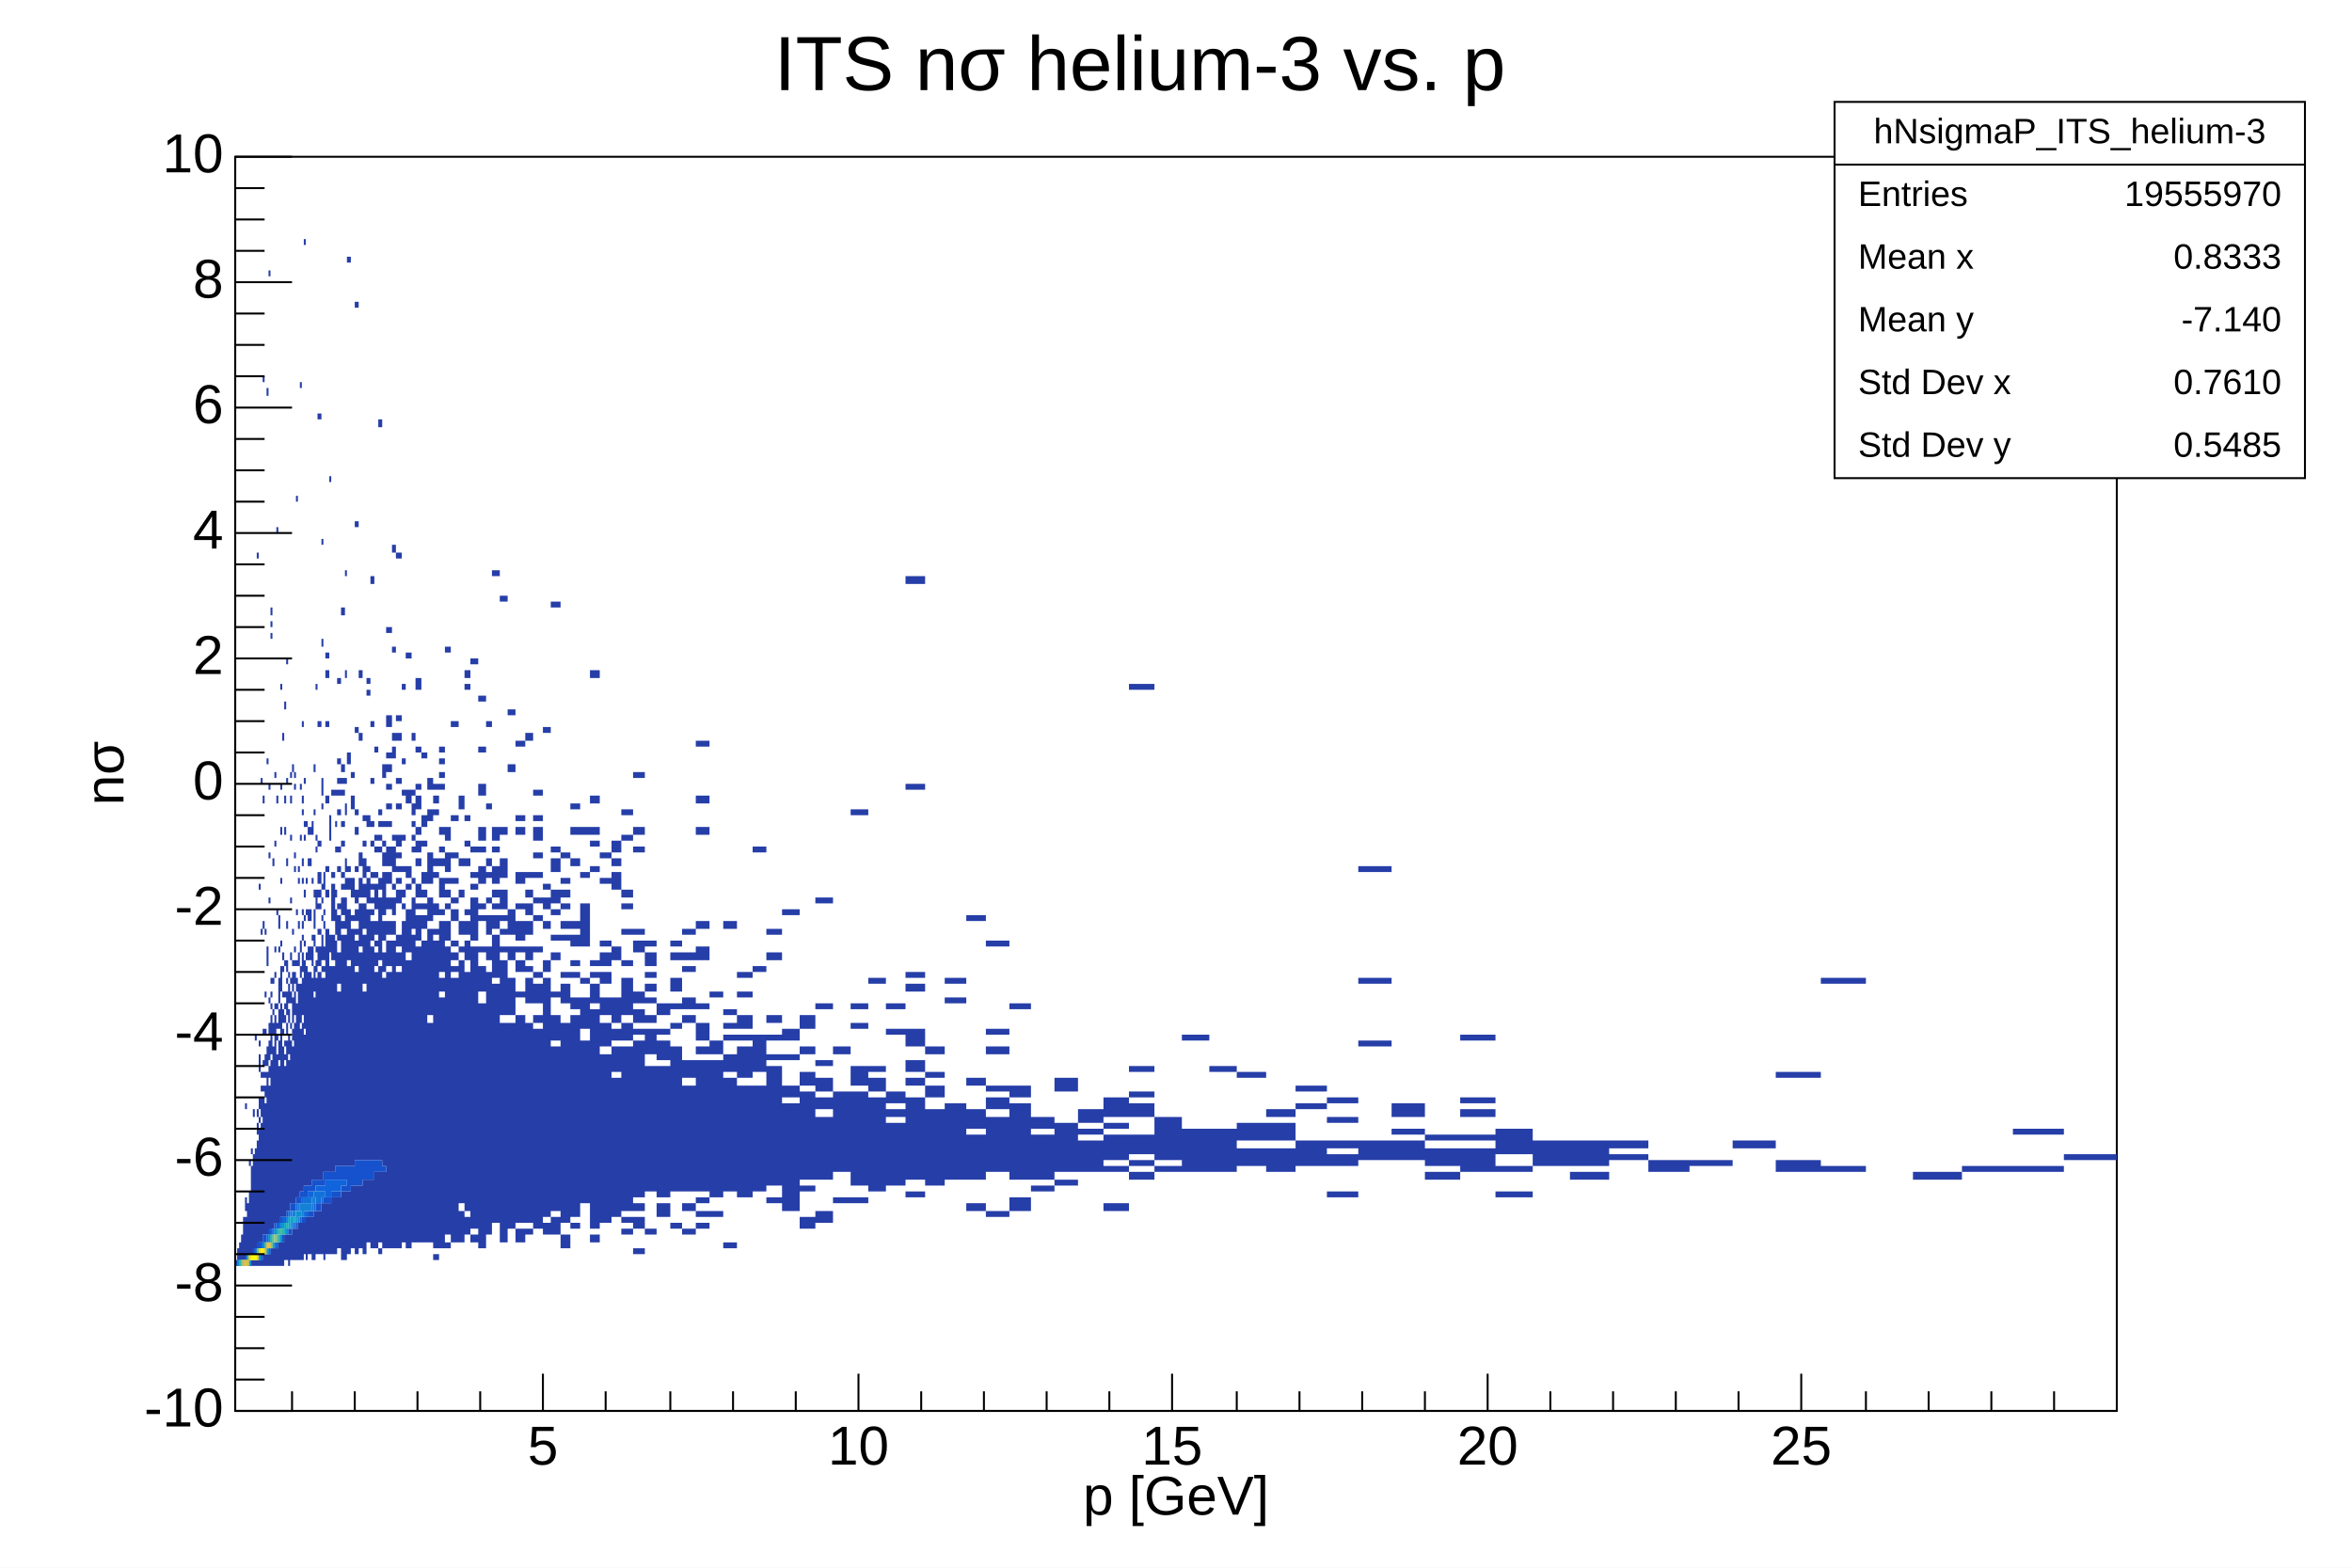
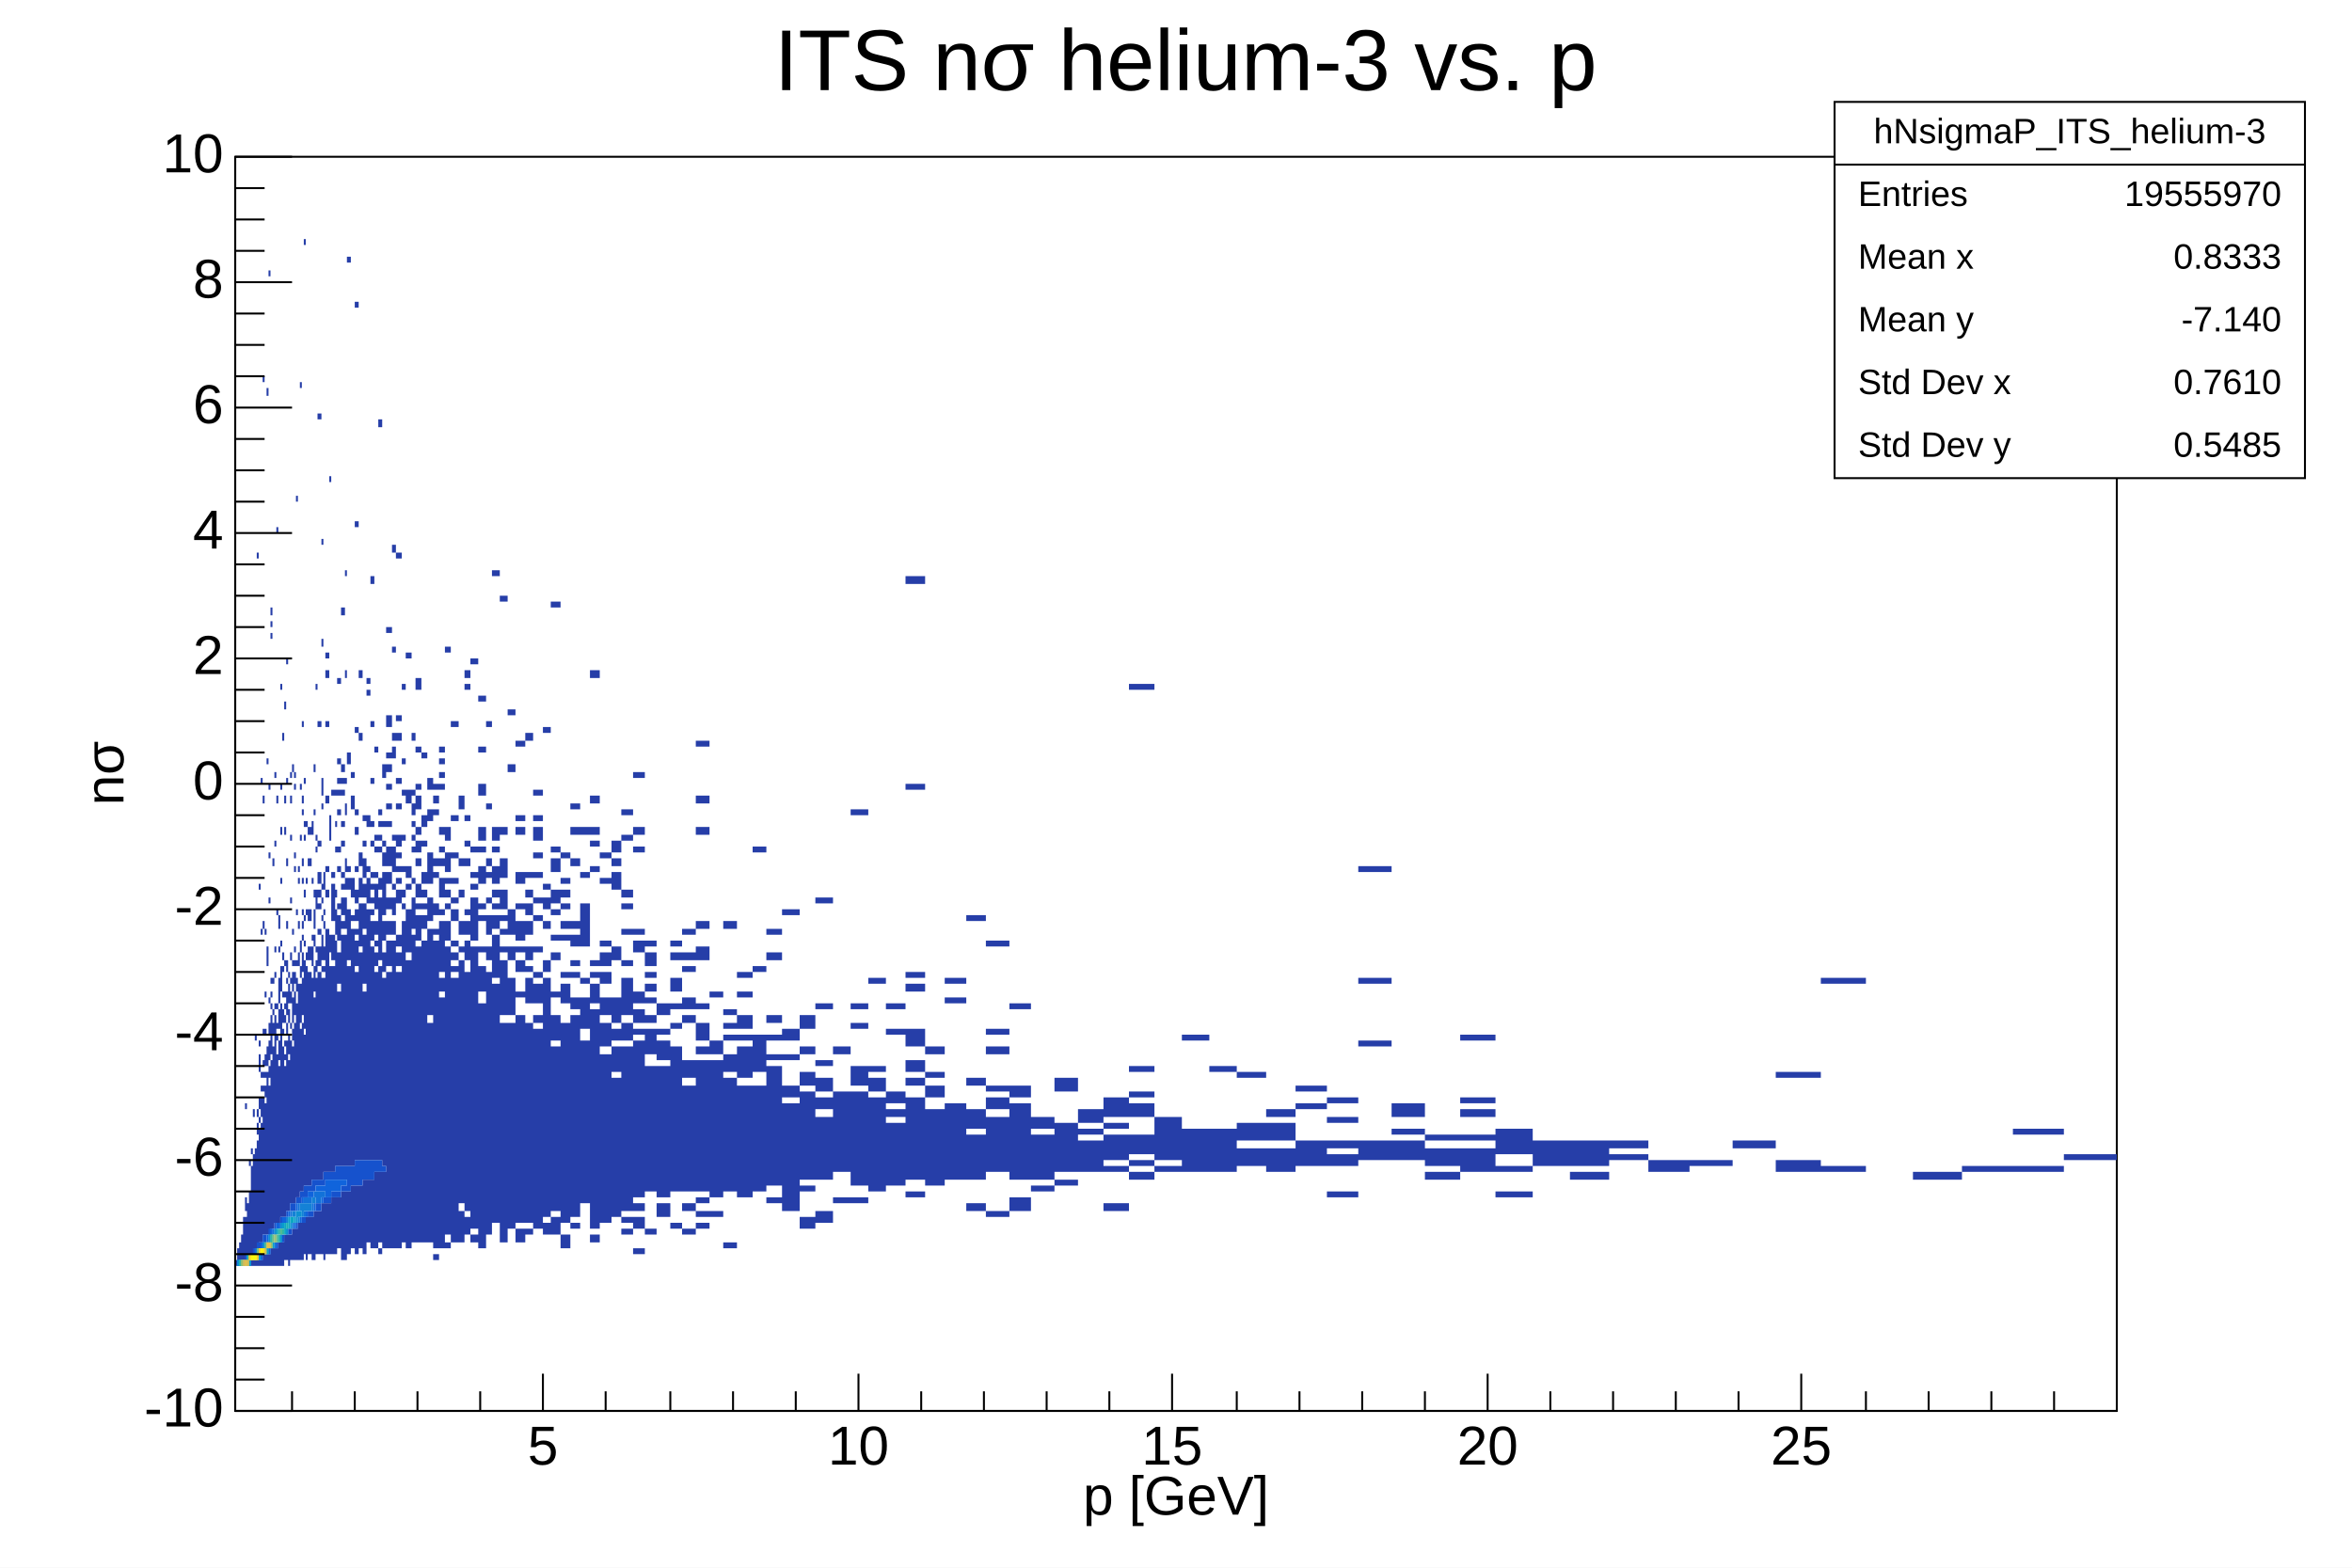
<svg xmlns="http://www.w3.org/2000/svg" viewBox="0 0 1200 800" preserveAspectRatio="none" width="1200" height="800">
  <path d="M0,0H1200V800H0Z" style="fill: white;" />
  <g>
    <g transform="translate(120,80)">
      <path d="M0,0H960V640H0Z" style="fill: white; stroke: black; stroke-width: 1;" />
      <svg x="0" y="0" overflow="hidden" width="960" height="640" viewBox="0 0 960 640">
        <g>
          <path fill="rgb(38, 62, 168)" d="M0,563h1v3h-1zh1v3h-1zm1,0h1v3h-1zm0,-3h1v6h-1zm0,3h1v3h-1zm0,-6h1v3h-1zm0,6h1v3h-1zm0,-3h1v3h-1zm0,-3h1v6h-1zm0,3h1v3h-1zm0,-3h1v6h-1zm1,3h1v3h-1zh1v3h-1zm0,-6h1v9h-1zm0,3h1v6h-1zm0,-3h1v9h-1zh1v9h-1zm0,3h1v6h-1zm1,-3h1v9h-1zm0,-4h1v13h-1zm0,4h1v9h-1zh1v9h-1zm0,-4h1v13h-1zm1,0h1v13h-1zh1v13h-1zh1v13h-1zm0,-3h1v16h-1zm0,-6h1v22h-1zM5,483h1v3h-1zm0,48h1v3h-1zm0,10h1v3h-1zm0,6h1v16h-1zM5,531h1v3h-1zm0,13h1v19h-1zM5,534h1v4h-1zm0,7h1v22h-1zm0,3h1v16h-1zm1,0h1v16h-1zm0,-6h1v22h-1zh1v22h-1zm0,-4h1v26h-1zm1,0h1v26h-1zm0,-3h1v29h-1zM7,512h1v3h-1zm0,16h1v32h-1zh1v32h-1zM8,506h1v3h-1zm0,9h1v10h-1zm0,13h1v32h-1zm0,35h1v3h-1zM8,525h1v35h-1zm0,38h1v3h-1zM8,518h1v7h-1zm0,13h1v29h-1zm0,32h1v3h-1zM9,486h1v4h-1zm0,26h1v6h-1zm0,10h1v38h-1zm0,41h1v3h-1zM9,509h1v16h-1zm0,19h1v32h-1zm0,35h1v3h-1zM9,512h1v45h-1zm0,51h1v3h-1zM10,448h1v3h-1zm0,64h1v10h-1zm0,13h1v32h-1zm0,38h1v3h-1zm0,-57h1v51h-1zm0,57h1v3h-1zm1,-67h1v3h-1zm0,6h1v16h-1zm0,20h1v35h-1zm0,41h1v3h-1zm0,-70h1v3h-1zm0,9h1v52h-1zm0,61h1v3h-1zM11,202h1v3h-1zm0,284h1v4h-1zm0,16h1v52h-1zm0,61h1v3h-1zM12,461h1v6h-1zm0,22h1v3h-1zm0,7h1v3h-1zm0,9h1v55h-1zm0,64h1v3h-1zM12,371h1v3h-1zm0,80h1v3h-1zm0,7h1v3h-1zm0,22h1v3h-1zm0,10h1v3h-1zm0,6h1v26h-1zm0,29h1v29h-1zm0,38h1v3h-1zM13,317h1v3h-1zm0,77h1v3h-1zm0,80h1v3h-1zm0,19h1v61h-1zm0,70h1v3h-1zm0,-96h1v3h-1zm0,13h1v10h-1zm0,13h1v61h-1zm0,70h1v3h-1zM14,112h1v3h-1zm0,278h1v4h-1zm0,71h1v3h-1zm0,6h1v3h-1zm0,7h1v3h-1zm0,16h1v60h-1zm0,70h1v6h-1zM14,326h1v4h-1zm0,119h1v3h-1zm0,16h1v3h-1zm0,19h1v70h-1zm0,80h1v6h-1zM15,394h1v3h-1zm0,32h1v3h-1zm0,19h1v3h-1zm0,16h1v3h-1zm0,22h1v67h-1zm0,77h1v6h-1zM15,458h1v3h-1zm0,9h1v3h-1zm0,7h1v6h-1zm0,9h1v67h-1zm0,77h1v6h-1zM16,307h1v3h-1zm0,99h1v4h-1zm0,52h1v6h-1zm0,9h1v7h-1zm0,10h1v73h-1zm0,83h1v6h-1zM16,118h1v4h-1zm0,285h1v3h-1zm0,7h1v3h-1zm0,44h1v10h-1zm0,13h1v3h-1zm0,7h1v3h-1zm0,6h1v70h-1zm0,80h1v6h-1zM17,58h1v3h-1zm0,320h1v3h-1zm0,64h1v6h-1zm0,9h1v10h-1zm0,13h1v6h-1zm0,10h1v76h-1zm0,86h1v6h-1zM17,320h1v3h-1zm0,35h1v3h-1zm0,74h1v3h-1zm0,13h1v6h-1zm0,9h1v10h-1zm0,13h1v3h-1zm0,10h1v3h-1zm0,6h1v67h-1zm0,80h1v6h-1zM18,237h1v3h-1zm0,189h1v3h-1zm0,19h1v6h-1zm0,16h1v3h-1zm0,9h1v77h-1zm0,87h1v9h-1zM18,230h1v4h-1zm0,13h1v3h-1zm0,176h1v3h-1zm0,13h1v3h-1zm0,6h1v20h-1zm0,23h1v86h-1zm0,96h1v9h-1zM19,358h1v4h-1zm0,61h1v3h-1zm0,16h1v3h-1zm0,7h1v6h-1zm0,12h1v93h-1zm0,103h1v9h-1zM20,314h1v3h-1zm0,89h1v3h-1zm0,35h1v7h-1zm0,10h1v10h-1zm0,13h1v83h-1zm0,96h1v9h-1zM20,349h1v3h-1zm0,67h1v3h-1zm0,16h1v3h-1zm0,6h1v10h-1zm0,16h1v7h-1zm0,13h1v77h-1zm0,90h1v9h-1zM21,189h1v3h-1zm0,137h1v4h-1zm0,58h1v3h-1zm0,48h1v3h-1zm0,10h1v3h-1zm0,6h1v3h-1zm0,10h1v86h-1zm0,99h1v9h-1zM22,387h1v7h-1zm0,16h1v3h-1zm0,16h1v13h-1zm0,16h1v10h-1zm0,16h1v10h-1zm0,13h1v80h-1zm0,90h1v12h-1zM23,342h1v4h-1zm0,26h1v3h-1zm0,45h1v13h-1zm0,19h1v10h-1zm0,16h1v6h-1zm0,10h1v3h-1zm0,9h1v74h-1zm0,87h1v12h-1zM23,269h1v3h-1zm0,51h1v3h-1zm0,80h1v3h-1zm0,16h1v6h-1zm0,22h1v13h-1zm0,16h1v87h-1zm0,100h1v9h-1zM24,294h1v4h-1zm0,112h1v4h-1zm0,7h1v3h-1zm0,13h1v3h-1zm0,9h1v7h-1zm0,10h1v3h-1zm0,9h1v87h-1zm0,100h1v12h-1zM25,278h1v4h-1zm0,48h1v4h-1zm0,16h1v4h-1zm0,68h1v3h-1zm0,16h1v3h-1zm0,6h1v3h-1zm0,6h1v4h-1zm0,13h1v3h-1zm0,7h1v3h-1zm0,6h1v77h-1zm0,86h1v13h-1zM26,317h1v3h-1zm0,73h1v4h-1zm0,39h1v3h-1zm0,6h1v3h-1zm0,10h1v3h-1zm0,6h1v3h-1zm0,10h1v77h-1zm0,89h1v13h-1zM26,256h1v3h-1zm0,102h1v4h-1zm0,52h1v6h-1zm0,9h1v3h-1zm0,7h1v9h-1zm0,16h1v6h-1zm0,9h1v87h-1zm0,99h1v13h-1zM27,416h1v3h-1zm0,6h1v10h-1zm0,13h1v7h-1zm0,13h1v10h-1zm0,13h1v77h-1zm0,89h1v16h-1zM28,314h1v3h-1zm0,12h1v4h-1zm0,20h1v3h-1zm0,32h1v3h-1zm0,28h1v4h-1zm0,13h1v3h-1zm0,7h1v6h-1zm0,16h1v3h-1zm0,9h1v83h-1zm0,99h1v13h-1zM29,310h1v4h-1zm0,84h1v3h-1zm0,16h1v3h-1zm0,6h1v10h-1zm0,13h1v13h-1zm0,16h1v6h-1zm0,9h1v80h-1zm0,93h1v16h-1zM30,314h1v3h-1zm0,6h1v3h-1zm0,35h1v3h-1zm0,7h1v3h-1zm0,41h1v3h-1zm0,7h1v3h-1zm0,6h1v6h-1zm0,10h1v12h-1zm0,16h1v92h-1zm0,105h1v16h-1zM31,173h1v3h-1zm0,211h1v3h-1zm0,26h1v3h-1zm0,9h1v7h-1zm0,13h1v99h-1zm0,115h1v16h-1zM32,362h1v3h-1zm0,6h1v3h-1zm0,22h1v4h-1zm0,16h1v7h-1zm0,16h1v109h-1zm0,122h1v19h-1zM33,115h1v3h-1zm0,205h1v3h-1zm0,26h1v3h-1zm0,54h1v6h-1zm0,13h1v6h-1zm0,9h1v20h-1zm0,23h1v83h-1zm0,99h1v19h-1zM34,288h1v3h-1zm0,38h1v4h-1zm0,7h1v3h-1zm0,25h1v4h-1zm0,10h1v3h-1zm0,16h1v3h-1zm0,6h1v4h-1zm0,7h1v3h-1zm0,9h1v10h-1zm0,13h1v19h-1zm0,23h1v86h-1zm0,102h1v19h-1zM35,42h1v3h-1zm0,275h1v3h-1zm0,22h1v3h-1zm0,7h1v3h-1zm0,28h1v4h-1zm0,13h1v3h-1zm0,13h1v3h-1zm0,10h1v35h-1zm0,38h1v77h-1zm0,96h1v16h-1zM36,339h1v3h-1zm0,29h1v3h-1zm0,16h1v3h-1zm0,22h1v4h-1zm0,7h1v112h-1zm0,128h1v22h-1zM37,342h2v4h-2zm0,16h2v4h-2zm0,26h2v6h-2zm0,19h2v7h-2zm0,13h2v109h-2zm0,125h2v19h-2zM39,339h1v7h-1zm0,29h1v3h-1zm0,29h1v3h-1zm0,6h1v10h-1zm0,16h1v103h-1zm0,122h1v22h-1zM40,310h1v4h-1zm0,23h1v3h-1zm0,41h1v4h-1zm0,10h1v10h-1zm0,13h1v6h-1zm0,16h1v13h-1zm0,16h1v93h-1zm0,109h1v25h-1zM41,269h1v3h-1zm0,77h1v3h-1zm0,6h1v3h-1zm0,22h1v10h-1zm0,29h1v3h-1zm0,7h1v6h-1zm0,9h1v103h-1zm0,119h1v22h-1zM42,131h2v3h-2zm0,157h2v3h-2zm0,61h2v3h-2zm0,16h2v6h-2zm0,9h2v4h-2zm0,7h2v3h-2zm0,13h2v3h-2zm0,9h2v10h-2zm0,13h2v106h-2zm0,122h2v22h-2zM44,195h1v3h-1zm0,51h1v4h-1zm0,71h1v9h-1zm0,13h1v3h-1zm0,41h1v3h-1zm0,7h1v3h-1zm0,9h1v3h-1zm0,10h1v13h-1zm0,16h1v3h-1zm0,6h1v103h-1zm0,115h1v26h-1zM45,365h1v9h-1zm0,19h1v3h-1zm0,6h1v4h-1zm0,13h1v7h-1zm0,10h1v3h-1zm0,6h1v99h-1zm0,115h1v29h-1zM46,253h2v3h-2zm0,9h2v4h-2zm0,26h2v3h-2zm0,38h2v4h-2zm0,36h2v3h-2zm0,12h2v4h-2zm0,20h2v124h-2zm0,140h2v26h-2zM48,163h1v3h-1zm0,173h1v13h-1zm0,61h1v9h-1zm0,16h1v105h-1zm0,121h1v26h-1zM49,323h2v3h-2zm0,42h2v3h-2zm0,6h2v19h-2zm0,26h2v13h-2zm0,16h2v105h-2zm0,118h2v29h-2zM51,323h1v3h-1zm0,16h1v3h-1zm0,13h1v3h-1zm0,22h1v4h-1zm0,10h1v13h-1zm0,16h1v115h-1zm0,131h1v29h-1zM52,266h2v3h-2zm0,41h2v3h-2zm0,10h2v3h-2zm0,6h2v3h-2zm0,10h2v3h-2zm0,19h2v3h-2zm0,10h2v3h-2zm0,19h2v3h-2zm0,6h2v13h-2zm0,19h2v16h-2zm0,20h2v89h-2zm0,105h2v26h-2zM54,230h2v4h-2zm0,80h2v4h-2zm0,7h2v3h-2zm0,6h2v3h-2zm0,16h2v3h-2zm0,10h2v3h-2zm0,16h2v3h-2zm0,6h2v3h-2zm0,7h2v9h-2zm0,12h2v4h-2zm0,7h2v118h-2zm0,131h2v35h-2zM56,211h1v3h-1zm0,51h1v4h-1zm0,55h1v3h-1zm0,13h1v6h-1zm0,28h1v7h-1zm0,10h1v6h-1zm0,10h1v16h-1zm0,19h1v118h-1zm0,131h1v35h-1zM57,51h2v3h-2zm0,253h2v6h-2zm0,58h2v3h-2zm0,6h2v6h-2zm0,16h2v26h-2zm0,29h2v102h-2zm0,115h2v32h-2zM59,314h2v3h-2zm0,12h2v7h-2zm0,42h2v10h-2zm0,19h2v3h-2zm0,7h2v121h-2zm0,131h2v32h-2zM61,74h2v3h-2zm0,112h2v3h-2zm0,105h2v3h-2zm0,42h2v3h-2zm0,9h2v4h-2zm0,20h2v3h-2zm0,12h2v7h-2zm0,10h2v6h-2zm0,10h2v3h-2zm0,6h2v13h-2zm0,16h2v96h-2zm0,109h2v35h-2zM63,262h2v4h-2zm0,32h2v4h-2zm0,61h2v7h-2zm0,13h2v10h-2zm0,13h2v22h-2zm0,25h2v106h-2zm0,119h2v32h-2zM65,336h2v3h-2zm0,13h2v3h-2zm0,9h2v10h-2zm0,13h2v7h-2zm0,10h2v13h-2zm0,16h2v25h-2zm0,29h2v86h-2zm0,96h2v38h-2zM67,266h2v3h-2zm0,6h2v3h-2zm0,64h2v6h-2zm0,26h2v3h-2zm0,6h2v13h-2zm0,16h2v128h-2zm0,138h2v32h-2zM69,214h2v4h-2zm0,74h2v3h-2zm0,29h2v3h-2zm0,22h2v3h-2zm0,10h2v3h-2zm0,16h2v3h-2zm0,6h2v3h-2zm0,7h2v3h-2zm0,6h2v3h-2zm0,6h2v10h-2zm0,13h2v109h-2zm0,119h2v35h-2zM71,301h2v3h-2zm0,45h2v3h-2zm0,6h2v3h-2zm0,13h2v3h-2zm0,6h2v13h-2zm0,19h2v7h-2zm0,10h2v3h-2zm0,6h2v7h-2zm0,10h2v96h-2zm0,102h2v39h-2zM73,134h2v4h-2zm0,199h2v3h-2zm0,6h2v3h-2zm0,7h2v3h-2zm0,6h2v3h-2zm0,16h2v6h-2zm0,10h2v32h-2zm0,35h2v99h-2zm0,105h2v36h-2zm0,39h2v3h-2zM75,310h2v7h-2zm0,29h2v3h-2zm0,10h2v3h-2zm0,6h2v7h-2zm0,10h2v22h-2zm0,25h2v10h-2zm0,16h2v10h-2zm0,13h2v96h-2zm0,99h2v39h-2zM77,240h3v3h-3zm0,45h3v6h-3zm0,19h3v3h-3zm0,6h3v4h-3zm0,10h3v3h-3zm0,10h3v3h-3zm0,9h3v3h-3zm0,13h3v10h-3zm0,13h3v6h-3zm0,13h3v6h-3zm0,12h3v7h-3zm0,10h3v13h-3zm0,16h3v141h-3zM80,198h2v4h-2zm0,52h2v3h-2zm0,44h2v4h-2zm0,7h2v6h-2zm0,45h2v3h-2zm0,6h2v13h-2zm0,19h2v3h-2zm0,7h2v9h-2zm0,12h2v7h-2zm0,10h2v157h-2zM82,202h3v3h-3zm0,83h3v3h-3zm0,9h3v4h-3zm0,23h3v3h-3zm0,13h3v3h-3zm0,16h3v6h-3zm0,9h3v3h-3zm0,7h3v3h-3zm0,6h3v3h-3zm0,6h3v7h-3zm0,23h3v6h-3zm0,9h3v7h-3zm0,10h3v141h-3zM85,269h2v3h-2zm0,38h2v3h-2zm0,16h2v3h-2zm0,23h2v3h-2zm0,16h2v3h-2zm0,12h2v4h-2zm0,7h2v3h-2zm0,9h2v164h-2zM87,253h3v3h-3zm0,70h3v7h-3zm0,39h3v6h-3zm0,9h3v3h-3zm0,13h3v22h-3zm0,26h3v147h-3zM90,294h2v4h-2zm0,29h2v3h-2zm0,7h2v6h-2zm0,9h2v3h-2zm0,7h2v3h-2zm0,6h2v3h-2zm0,16h2v3h-2zm0,10h2v16h-2zm0,19h2v157h-2zM92,266h3v6h-3zm0,35h3v3h-3zm0,19h3v3h-3zm0,6h3v7h-3zm0,16h3v4h-3zm0,7h3v6h-3zm0,9h3v4h-3zm0,13h3v7h-3zm0,10h3v3h-3zm0,6h3v13h-3zm0,16h3v151h-3zm3,-99h3v3h-3zm0,32h3v6h-3zm0,13h3v3h-3zm0,16h3v6h-3zm0,9h3v4h-3zm0,7h3v3h-3zm0,6h3v7h-3zm0,13h3v154h-3zm3,-83h3v6h-3zm0,16h3v6h-3zm0,22h3v16h-3zm0,23h3v12h-3zm0,16h3v44h-3zm0,48h3v112h-3zm3,-122h3v3h-3zm0,6h3v4h-3zm0,7h3v3h-3zm0,25h3v4h-3zm0,7h3v3h-3zm0,16h3v6h-3zm0,13h3v3h-3zm0,6h3v157h-3zm0,160h3v3h-3zm3,-259h3v3h-3zm0,6h3v3h-3zm0,7h3v3h-3zm0,6h3v3h-3zm0,22h3v4h-3zm0,10h3v3h-3zm0,6h3v4h-3zm0,10h3v10h-3zm0,16h3v3h-3zm0,6h3v26h-3zm0,29h3v7h-3zm0,10h3v128h-3zm3,-179h3v3h-3zm0,92h3v7h-3zm0,13h3v10h-3zm0,13h3v3h-3zm0,6h3v4h-3zm0,7h3v3h-3zm0,9h3v10h-3zm0,13h3v147h-3zm0,151h3v3h-3zm3,-266h4v3h-4zm0,48h4v3h-4zm0,19h4v3h-4zm0,13h4v3h-4zm0,10h4v3h-4zm0,6h4v6h-4zm0,16h4v3h-4zm0,6h4v4h-4zm0,7h4v3h-4zm0,6h4v135h-4zm4,-93h3v7h-3zm0,32h3v4h-3zm0,16h3v4h-3zm0,16h3v7h-3zm0,13h3v3h-3zm0,7h3v124h-3zm0,128h3v16h-3zm3,-276h3v4h-3zm0,7h3v3h-3zm0,67h3v3h-3zm0,13h3v3h-3zm0,9h3v4h-3zm0,26h3v3h-3zm0,6h3v7h-3zm0,10h3v10h-3zm0,16h3v122h-3zm0,125h3v9h-3zm3,-285h4v3h-4zm0,96h4v3h-4zm0,13h4v3h-4zm0,6h4v3h-4zm0,7h4v22h-4zm0,25h4v144h-4zm0,147h4v4h-4zm4,-275h4v3h-4zm0,26h4v3h-4zm0,19h4v6h-4zm0,22h4v7h-4zm0,10h4v3h-4zm0,10h4v9h-4zm0,19h4v3h-4zm0,6h4v3h-4zm0,16h4v3h-4zm0,10h4v13h-4zm0,19h4v125h-4zm4,-144h3v3h-3zm0,42h3v3h-3zm0,28h3v4h-3zm0,7h3v3h-3zm0,13h3v3h-3zm0,9h3v10h-3zm0,16h3v7h-3zm0,13h3v134h-3zm3,-205h4v3h-4zm0,131h4v7h-4zm0,10h4v3h-4zm0,10h4v9h-4zm0,12h4v4h-4zm0,7h4v3h-4zm0,6h4v7h-4zm0,10h4v22h-4zm0,25h4v122h-4zm4,-198h4v3h-4zm0,118h4v4h-4zm0,16h4v10h-4zm0,16h4v10h-4zm0,13h4v3h-4zm0,7h4v3h-4zm0,9h4v3h-4zm0,7h4v28h-4zm0,32h4v112h-4zm4,-160h4v3h-4zm0,28h4v4h-4zm0,74h4v13h-4zm0,19h4v7h-4zm0,16h4v19h-4zm0,23h4v105h-4zm4,-144h5v3h-5zm0,38h5v3h-5zm0,6h5v4h-5zm0,23h5v6h-5zm0,16h5v3h-5zm0,9h5v10h-5zm0,13h5v3h-5zm0,7h5v6h-5zm0,16h5v3h-5zm0,12h5v106h-5zm0,109h5v7h-5zm5,-253h4v4h-4zm0,71h4v3h-4zm0,9h4v4h-4zm0,7h4v6h-4zm0,9h4v7h-4zm0,13h4v7h-4zm0,10h4v3h-4zm0,6h4v13h-4zm0,23h4v102h-4zm0,105h4v3h-4zm4,-224h5v3h-5zm0,13h5v3h-5zm0,6h5v7h-5zm0,13h5v3h-5zm0,10h5v3h-5zm0,13h5v3h-5zm0,9h5v3h-5zm0,16h5v3h-5zm0,13h5v3h-5zm0,6h5v10h-5zm0,16h5v4h-5zm0,7h5v102h-5zm5,-154h4v3h-4zm0,80h4v3h-4zm0,7h4v6h-4zm0,12h4v4h-4zm0,20h4v6h-4zm0,9h4v122h-4zm0,125h4v6h-4zm4,-317h5v3h-5zm0,125h5v3h-5zm0,6h5v7h-5zm0,16h5v7h-5zm0,10h5v3h-5zm0,13h5v3h-5zm0,9h5v4h-5zm0,20h5v3h-5zm0,12h5v13h-5zm0,16h5v84h-5zm0,87h5v9h-5zm5,-186h5v3h-5zm0,13h5v3h-5zm0,6h5v4h-5zm0,7h5v3h-5zm0,9h5v4h-5zm0,7h5v3h-5zm0,19h5v3h-5zm0,6h5v10h-5zm0,20h5v102h-5zm0,108h5v7h-5zm5,-220h5v3h-5zm0,12h5v4h-5zm0,16h5v4h-5zm0,32h5v4h-5zm0,7h5v6h-5zm0,13h5v3h-5zm0,6h5v3h-5zm0,13h5v6h-5zm0,9h5v103h-5zm0,106h5v3h-5zm5,-202h5v4h-5zm0,23h5v3h-5zm0,16h5v22h-5zm0,38h5v3h-5zm0,10h5v16h-5zm0,22h5v83h-5zm5,-189h5v4h-5zm0,64h5v4h-5zm0,16h5v4h-5zm0,7h5v3h-5zm0,13h5v3h-5zm0,48h5v3h-5zm0,6h5v3h-5zm0,6h5v10h-5zm0,13h5v112h-5zm0,115h5v4h-5zm5,-195h6v3h-6zm0,13h6v3h-6zm0,32h6v3h-6zm0,6h6v7h-6zm0,10h6v6h-6zm0,13h6v9h-6zm0,13h6v12h-6zm0,16h6v86h-6zm6,-109h5v6h-5zm0,9h5v4h-5zm0,7h5v9h-5zm0,38h5v7h-5zm0,26h5v13h-5zm0,16h5v6h-5zm0,9h5v13h-5zm0,16h5v71h-5zm5,-137h6v3h-6zm0,13h6v3h-6zm0,28h6v4h-6zm0,7h6v3h-6zm0,13h6v3h-6zm0,16h6v3h-6zm0,9h6v19h-6zm0,23h6v9h-6zm0,12h6v84h-6zm0,87h6v3h-6zm0,6h6v3h-6zm6,-233h6v3h-6zm0,28h6v4h-6zm0,10h6v3h-6zm0,42h6v3h-6zm0,6h6v6h-6zm0,26h6v6h-6zm0,9h6v7h-6zm0,10h6v3h-6zm0,6h6v80h-6zm0,83h6v4h-6zm0,7h6v6h-6zm0,16h6v3h-6zm6,-157h6v3h-6zm0,6h6v7h-6zm0,10h6v3h-6zm0,6h6v4h-6zm0,7h6v3h-6zm0,9h6v4h-6zm0,7h6v13h-6zm0,19h6v64h-6zm0,83h6v3h-6zm6,-115h7v6h-7zm0,13h7v3h-7zm0,6h7v10h-7zm0,13h7v67h-7zm0,70h7v7h-7zm7,-134h6v3h-6zm0,6h6v4h-6zm0,13h6v7h-6zm0,13h6v3h-6zm0,10h6v3h-6zm0,12h6v74h-6zm0,90h6v3h-6zm6,-150h7v3h-7zm0,12h7v4h-7zm0,7h7v3h-7zm0,16h7v6h-7zm0,9h7v4h-7zm0,23h7v9h-7zm0,13h7v54h-7zm0,60h7v4h-7zm0,13h7v3h-7zm7,-249h7v3h-7zm0,28h7v4h-7zm0,16h7v4h-7zm0,48h7v4h-7zm0,13h7v7h-7zm0,29h7v3h-7zm0,10h7v9h-7zm0,12h7v4h-7zm0,7h7v67h-7zm0,70h7v3h-7zm0,7h7v3h-7zm0,6h7v3h-7zm7,-118h7v3h-7zm0,25h7v7h-7zm0,10h7v70h-7zm0,77h7v3h-7zm7,-148h7v4h-7zm0,45h7v3h-7zm0,7h7v3h-7zm0,6h7v3h-7zm0,10h7v9h-7zm0,12h7v58h-7zm0,84h7v3h-7zm7,-138h8v3h-8zm0,10h8v3h-8zm0,12h8v7h-8zm0,10h8v3h-8zm0,6h8v16h-8zm0,20h8v57h-8zm8,-122h7v3h-7zm0,61h7v3h-7zm0,35h7v19h-7zm0,26h7v54h-7zm7,-80h8v3h-8zm0,12h8v4h-8zm0,32h8v4h-8zm0,10h8v3h-8zm0,10h8v3h-8zm0,6h8v61h-8zm0,67h8v3h-8zm8,-147h9v3h-9zm0,61h9v6h-9zm0,13h9v3h-9zm0,16h9v6h-9zm0,9h9v55h-9zm9,-45h8v7h-8zm0,16h8v4h-8zm0,13h8v7h-8zm0,10h8v45h-8zm0,48h8v3h-8zm0,16h8v6h-8zm8,-163h9v3h-9zm0,54h9v3h-9zm0,29h9v3h-9zm0,9h9v7h-9zm0,10h9v6h-9zm0,10h9v32h-9zm0,48h9v6h-9zm9,-84h9v4h-9zm0,23h9v41h-9zm0,54h9v3h-9zm9,-198h9v3h-9zm0,99h9v3h-9zm0,10h9v3h-9zm0,22h9v10h-9zm0,13h9v48h-9zm0,54h9v3h-9zm9,-112h9v3h-9zm0,45h9v3h-9zm0,6h9v7h-9zm0,10h9v48h-9zm9,-48h10v3h-10zm0,13h10v3h-10zm0,32h10v6h-10zm0,9h10v4h-10zm0,7h10v32h-10zM342,214h10v4h-10zm0,106h10v3h-10zm0,96h10v3h-10zm0,6h10v4h-10zm0,23h10v9h-10zm0,16h10v6h-10zm0,9h10v4h-10zm0,10h10v42h-10zm0,48h10v3h-10zm10,-74h10v4h-10zm0,13h10v3h-10zm0,7h10v6h-10zm0,12h10v39h-10zm10,-67h11v3h-11zm0,10h11v3h-11zm0,54h11v39h-11zm11,-96h10v3h-10zm0,83h10v4h-10zm0,16h10v10h-10zm0,13h10v23h-10zm0,35h10v4h-10zM383,400h12v3h-12zm0,45h12v3h-12zm0,9h12v4h-12zm0,20h12v3h-12zm0,6h12v6h-12zm0,10h12v28h-12zm0,48h12v3h-12zM395,432h11v3h-11zm0,42h11v6h-11zm0,9h11v39h-11zm0,48h11v7h-11zm11,-41h12v6h-12zm0,9h12v23h-12zm0,26h12v3h-12zm12,-55h12v7h-12zm0,23h12v25h-12zm0,29h12v3h-12zm12,-36h13v7h-13zm0,10h13v3h-13zm0,6h13v16h-13zm13,-22h13v10h-13zm0,13h13v3h-13zm0,6h13v13h-13zm0,16h13v3h-13zm0,19h13v4h-13zM456,269h13v3h-13zm0,195h13v3h-13zm0,13h13v3h-13zm0,6h13v7h-13zm0,16h13v10h-13zm0,13h13v3h-13zm0,6h13v4h-13zm13,-28h14v22h-14zm0,25h14v3h-14zm14,-67h14v3h-14zm0,48h14v22h-14zm14,-32h14v3h-14zm0,32h14v22h-14zm14,-29h15v3h-15zm0,26h15v9h-15zm0,13h15v9h-15zm15,-20h15v4h-15zm0,7h15v9h-15zm0,13h15v12h-15zm15,-32h16v3h-16zm0,9h16v3h-16zm0,19h16v13h-16zm16,-22h16v3h-16zm0,10h16v3h-16zm0,12h16v4h-16zm0,7h16v6h-16zm0,19h16v3h-16zM573,362h17v3h-17zm0,57h17v3h-17zm0,32h17v3h-17zm0,51h17v10h-17zm17,-19h17v7h-17zm0,13h17v3h-17zm0,6h17v10h-17zm17,-3h18v3h-18zm0,7h18v9h-18zm0,12h18v4h-18zm18,-70h18v3h-18zm0,32h18v3h-18zm0,6h18v4h-18zm0,13h18v3h-18zm0,7h18v12h-18zm18,-10h19v13h-19zm0,19h19v3h-19zm0,13h19v3h-19zm19,-26h19v13h-19zm19,0h20v13h-20zm0,16h20v4h-20zm20,-16h20v4h-20zm0,7h20v3h-20zm20,3h21v6h-21zm21,0h22v3h-22zm22,-10h22v4h-22zm22,-35h23v3h-23zm0,45h23v6h-23zm23,-93h23v3h-23zm0,96h23v3h-23zm47,3h25v4h-25zm25,-3h26v3h-26zm26,-19h26v3h-26zm0,19h26v3h-26zm26,-6h27v3h-27z" />
          <path fill="rgb(22, 82, 205)" d="M1,563h1v3h-1zm4,-3h1v3h-1zm2,3h1v3h-1zm2,-6h1v3h-1zm2,-3h1v3h-1zh1v3h-1zm1,0h1v3h-1zh1v3h-1zm1,0h1v3h-1zm0,6h1v3h-1zm1,-10h1v4h-1zh1v4h-1zm1,0h1v4h-1zh1v4h-1zm2,-3h1v3h-1zm0,10h1v3h-1zm1,-10h1v3h-1zm2,-3h1v3h-1zh1v3h-1zm1,10h1v3h-1zm2,-13h1v3h-1zh1v3h-1zm1,9h1v4h-1zm2,-12h1v3h-1zh1v3h-1zm1,9h1v3h-1zm1,-13h1v4h-1zm0,13h1v3h-1zm1,-13h1v4h-1zm1,0h1v4h-1zm1,-3h1v3h-1zm0,13h1v3h-1zm1,-13h1v3h-1zm1,-3h1v6h-1zm1,0h1v3h-1zm0,13h1v3h-1zm1,-16h1v6h-1zm0,16h1v3h-1zm1,-16h1v6h-1zm1,0h2v3h-2zm0,13h2v3h-2zm2,-16h1v6h-1zm0,16h1v3h-1zm1,-16h1v6h-1zm1,0h1v3h-1zm0,12h1v4h-1zm1,-12h2v3h-2zm0,12h2v4h-2zm2,-12h1v3h-1zm1,-4h1v7h-1zm0,13h1v3h-1zm1,-13h2v4h-2zm0,13h2v3h-2zm2,-13h1v4h-1zm0,13h1v3h-1zm1,-13h2v4h-2zm0,10h2v3h-2zm2,-13h1v7h-1zm0,13h1v3h-1zm1,-13h2v7h-2zm0,13h2v3h-2zm2,-13h2v7h-2zm0,10h2v3h-2zm2,-10h1v7h-1zm0,10h1v3h-1zm1,-10h2v13h-2zm2,0h2v10h-2zm2,-3h2v13h-2zm2,0h2v13h-2zm2,0h2v10h-2zm2,0h2v10h-2zm2,0h2v10h-2zm2,0h2v6h-2zm2,0h2v6h-2zm2,3h2v3h-2z" />
          <path fill="rgb(16, 100, 220)" d="M1,563h1v3h-1zm5,-3h1v3h-1zm1,3h1v3h-1zm3,-6h1v3h-1zm3,3h1v3h-1zm0,-6h1v3h-1zm3,-4h1v4h-1zh1v4h-1zm1,7h1v3h-1zm1,-10h1v3h-1zm2,7h1v3h-1zm1,-10h1v3h-1zm1,0h1v3h-1zm2,-3h1v3h-1zm1,0h1v3h-1zm2,-3h1v3h-1zm3,6h1v3h-1zm1,-10h1v4h-1zm2,7h1v3h-1zm1,-10h1v3h-1zm2,7h1v3h-1zm1,-10h2v3h-2zm2,0h1v3h-1zm1,6h1v4h-1zm1,-9h1v3h-1zm1,0h2v3h-2zm2,0h1v3h-1zm0,6h1v3h-1zm1,-6h1v3h-1zm1,-3h2v9h-2zm2,0h1v9h-1zm1,0h2v6h-2zm2,0h1v6h-1zm1,0h2v6h-2zm2,0h2v3h-2zm2,0h1v3h-1z" />
          <path fill="rgb(18, 114, 217)" d="M6,560h1v3h-1zm4,-3h1v3h-1zm4,-3h1v3h-1zm3,-4h1v4h-1zm2,-3h1v3h-1zm1,7h1v3h-1zm3,-10h1v3h-1zm0,6h1v4h-1zm3,-9h1v3h-1zm0,6h1v3h-1zm2,-9h1v3h-1zm1,6h1v3h-1zm3,-10h1v4h-1zm3,-3h1v3h-1zm0,7h1v3h-1zm1,-7h1v3h-1zm1,0h2v3h-2zm2,3h1v4h-1zm1,-6h1v3h-1zm1,0h1v6h-1zm1,0h2v6h-2zm2,0h1v3h-1zm1,0h1v3h-1z" />
          <path fill="rgb(20, 129, 214)" d="M1,563h1v3h-1zm6,0h1v3h-1zm5,-3h1v3h-1zm4,-3h1v3h-1zm4,-10h1v3h-1zm6,-6h1v3h-1zm3,-3h1v3h-1zm1,0h1v3h-1zm2,3h1v3h-1zm1,-7h1v4h-1zm1,0h1v7h-1zm1,0h1v4h-1zm1,0h1v4h-1zm1,0h2v4h-2zm2,-3h1v3h-1zm1,0h1v3h-1z" />
          <path fill="rgb(14, 143, 209)" d="M1,563h1v3h-1zm1,0h1v3h-1zm4,-3h1v3h-1zm5,-3h1v3h-1zm3,-3h1v3h-1zm3,-4h1v4h-1zm3,-3h1v3h-1zm3,3h1v4h-1zm0,-6h1v3h-1zm3,3h1v3h-1zm2,-3h1v3h-1zm3,-6h1v6h-1zm1,0h1v3h-1zm1,0h1v3h-1z" />
          <path fill="rgb(9, 157, 204)" d="M2,563h1v3h-1zm5,0h1v3h-1zm5,-3h1v3h-1zm7,-6h1v3h-1zm5,-10h1v3h-1zm3,-3h1v3h-1zm3,0h1v3h-1z" />
          <path fill="rgb(13, 167, 195)" d="M2,563h1v3h-1zm13,-9h1v3h-1zm1,3h1v3h-1zm2,-7h1v4h-1zm3,-3h1v3h-1zm4,-3h1v6h-1zm2,0h1v3h-1zm1,-3h1v3h-1zm1,0h1v3h-1z" />
          <path fill="rgb(30, 175, 179)" d="M6,560h1v3h-1zm5,-3h1v3h-1zm11,-7h1v4h-1zm4,-6h1v3h-1zh1v3h-1z" />
          <path fill="rgb(46, 183, 164)" d="M2,563h1v3h-1zh1v3h-1zh1v3h-1zh1v3h-1zm4,0h1v3h-1zM18,550h1v7h-1zm4,-3h1v3h-1zm2,0h1v3h-1z" />
          <path fill="rgb(82, 186, 146)" d="M3,563h1v3h-1zm8,-3h1v3h-1zm4,-6h1v6h-1zm6,-4h1v4h-1zm2,-3h1v3h-1zh1v3h-1z" />
          <path fill="rgb(116, 189, 129)" d="M3,563h1v3h-1zh1v3h-1zh1v3h-1zm4,-3h1v3h-1zm4,-3h1v3h-1zm8,-7h1v4h-1z" />
          <path fill="rgb(149, 190, 113)" d="M3,563h1v3h-1zm1,0h1v3h-1zm2,0h1v3h-1zm12,-9h1v3h-1zm2,-4h1v4h-1zh1v4h-1z" />
          <path fill="rgb(179, 189, 101)" d="M4,563h1v3h-1zh1v3h-1zm2,0h1v3h-1zm5,-3h1v3h-1zm5,-6h1v3h-1z" />
          <path fill="rgb(209, 187, 89)" d="M4,563h1v3h-1zh1v3h-1zm1,0h1v3h-1zm1,0h1v3h-1zm1,-3h1v3h-1zm5,-3h1v3h-1zm3,0h1v3h-1zm2,-3h1v3h-1z" />
          <path fill="rgb(226, 192, 75)" d="M5,563h1v3h-1zh1v3h-1zh1v3h-1zm11,-9h1v3h-1zm1,0h1v3h-1z" />
          <path fill="rgb(244, 198, 59)" d="M7,560h1v3h-1zm4,0h1v3h-1zm3,-3h1v3h-1z" />
          <path fill="rgb(253, 210, 43)" d="M7,560h1v3h-1zm5,-3h1v3h-1z" />
          <path fill="rgb(251, 230, 29)" d="M8,560h1v3h-1zm2,0h1v3h-1zm3,-3h1v3h-1zm1,0h1v3h-1z" />
          <path fill="rgb(249, 249, 15)" d="M8,560h1v3h-1zh1v3h-1zm1,0h1v3h-1zh1v3h-1zh1v3h-1zm1,0h1v3h-1zm3,-3h1v3h-1z" />
        </g>
      </svg>
      <g>
        <g transform="translate(0,640)">
          <path d="M0,0h960M29,-10V0M61,-10V0M93,-10V0M125,-10V0M157,-19V0M189,-10V0M222,-10V0M254,-10V0M286,-10V0M318,-19V0M350,-10V0M382,-10V0M414,-10V0M446,-10V0M478,-19V0M511,-10V0M543,-10V0M575,-10V0M607,-10V0M639,-19V0M671,-10V0M703,-10V0M735,-10V0M767,-10V0M799,-19V0M832,-10V0M864,-10V0M896,-10V0M928,-10V0" style="stroke: black; stroke-width: 1;" />
          <g font-family="Arial" font-size="28" xml:space="preserve" fill="black" text-anchor="middle">
            <text dy=".8em" transform="translate(157,5)">5</text>
            <text dy=".8em" transform="translate(318,5)">10</text>
            <text dy=".8em" transform="translate(478,5)">15</text>
            <text dy=".8em" transform="translate(639,5)">20</text>
            <text dy=".8em" transform="translate(799,5)">25</text>
          </g>
          <g font-family="Arial" font-size="28" xml:space="preserve" transform="translate(480,45)">
            <text fill="black" text-anchor="middle" dominant-baseline="middle">p [GeV]</text>
          </g>
        </g>
        <g>
          <path d="M0,0v640M29,640H0M15,624H0M15,608H0M15,592H0M29,576H0M15,560H0M15,544H0M15,528H0M29,512H0M15,496H0M15,480H0M15,464H0M29,448H0M15,432H0M15,416H0M15,400H0M29,384H0M15,368H0M15,352H0M15,336H0M29,320H0M15,304H0M15,288H0M15,272H0M29,256H0M15,240H0M15,224H0M15,208H0M29,192H0M15,176H0M15,160H0M15,144H0M29,128H0M15,112H0M15,96H0M15,80H0M29,64H0M15,48H0M15,32H0M15,16H0M29,0H0" style="stroke: black; stroke-width: 1;" />
          <g font-family="Arial" font-size="28" xml:space="preserve" fill="black" text-anchor="end">
            <text dominant-baseline="middle" transform="translate(-6,640)">-10</text>
            <text dominant-baseline="middle" transform="translate(-6,576)">-8</text>
            <text dominant-baseline="middle" transform="translate(-6,512)">-6</text>
            <text dominant-baseline="middle" transform="translate(-6,448)">-4</text>
            <text dominant-baseline="middle" transform="translate(-6,384)">-2</text>
            <text dominant-baseline="middle" transform="translate(-6,320)">0</text>
            <text dominant-baseline="middle" transform="translate(-6,256)">2</text>
            <text dominant-baseline="middle" transform="translate(-6,192)">4</text>
            <text dominant-baseline="middle" transform="translate(-6,128)">6</text>
            <text dominant-baseline="middle" transform="translate(-6,64)">8</text>
            <text dominant-baseline="middle" transform="translate(-6)">10</text>
          </g>
          <g font-family="Arial" font-size="28" xml:space="preserve" transform="translate(-67,320)">
            <g transform="rotate(270) translate(-22,10)">
-               <text fill="black" x="11">nσ</text>
+               <text fill="black" font-size="28" x="11">nσ</text>
            </g>
          </g>
        </g>
      </g>
    </g>
    <g transform="translate(936,52)" font-family="Arial" font-size="18" xml:space="preserve" fill="black">
      <path d="M0,0H240V192H0Z" style="fill: white; stroke: black; stroke-width: 1;" />
      <text text-anchor="middle" dominant-baseline="middle" transform="translate(120,16)">hNsigmaP_ITS_helium-3</text>
      <text text-anchor="start" dominant-baseline="middle" transform="translate(12,48)">Entries</text>
      <text text-anchor="end" dominant-baseline="middle" transform="translate(228,48)">19555970</text>
      <text text-anchor="start" dominant-baseline="middle" transform="translate(12,80)">Mean x</text>
      <text text-anchor="end" dominant-baseline="middle" transform="translate(228,80)">0.8333</text>
      <text text-anchor="start" dominant-baseline="middle" transform="translate(12,112)">Mean y</text>
      <text text-anchor="end" dominant-baseline="middle" transform="translate(228,112)">-7.140</text>
      <text text-anchor="start" dominant-baseline="middle" transform="translate(12,144)">Std Dev x</text>
      <text text-anchor="end" dominant-baseline="middle" transform="translate(228,144)">0.7610</text>
      <text text-anchor="start" dominant-baseline="middle" transform="translate(12,176)">Std Dev y</text>
      <text text-anchor="end" dominant-baseline="middle" transform="translate(228,176)">0.5485</text>
      <path d="M0,32h240" style="stroke: black; stroke-width: 1;" />
    </g>
    <g transform="translate(120,4)" font-family="Arial" font-size="40" xml:space="preserve">
      <g transform="translate(275,42) scale(0.981)">
-         <text fill="black">ITS nσ helium-3 vs. p</text>
+         <text fill="black" font-size="45">ITS nσ helium-3 vs. p</text>
      </g>
    </g>
  </g>
</svg>
